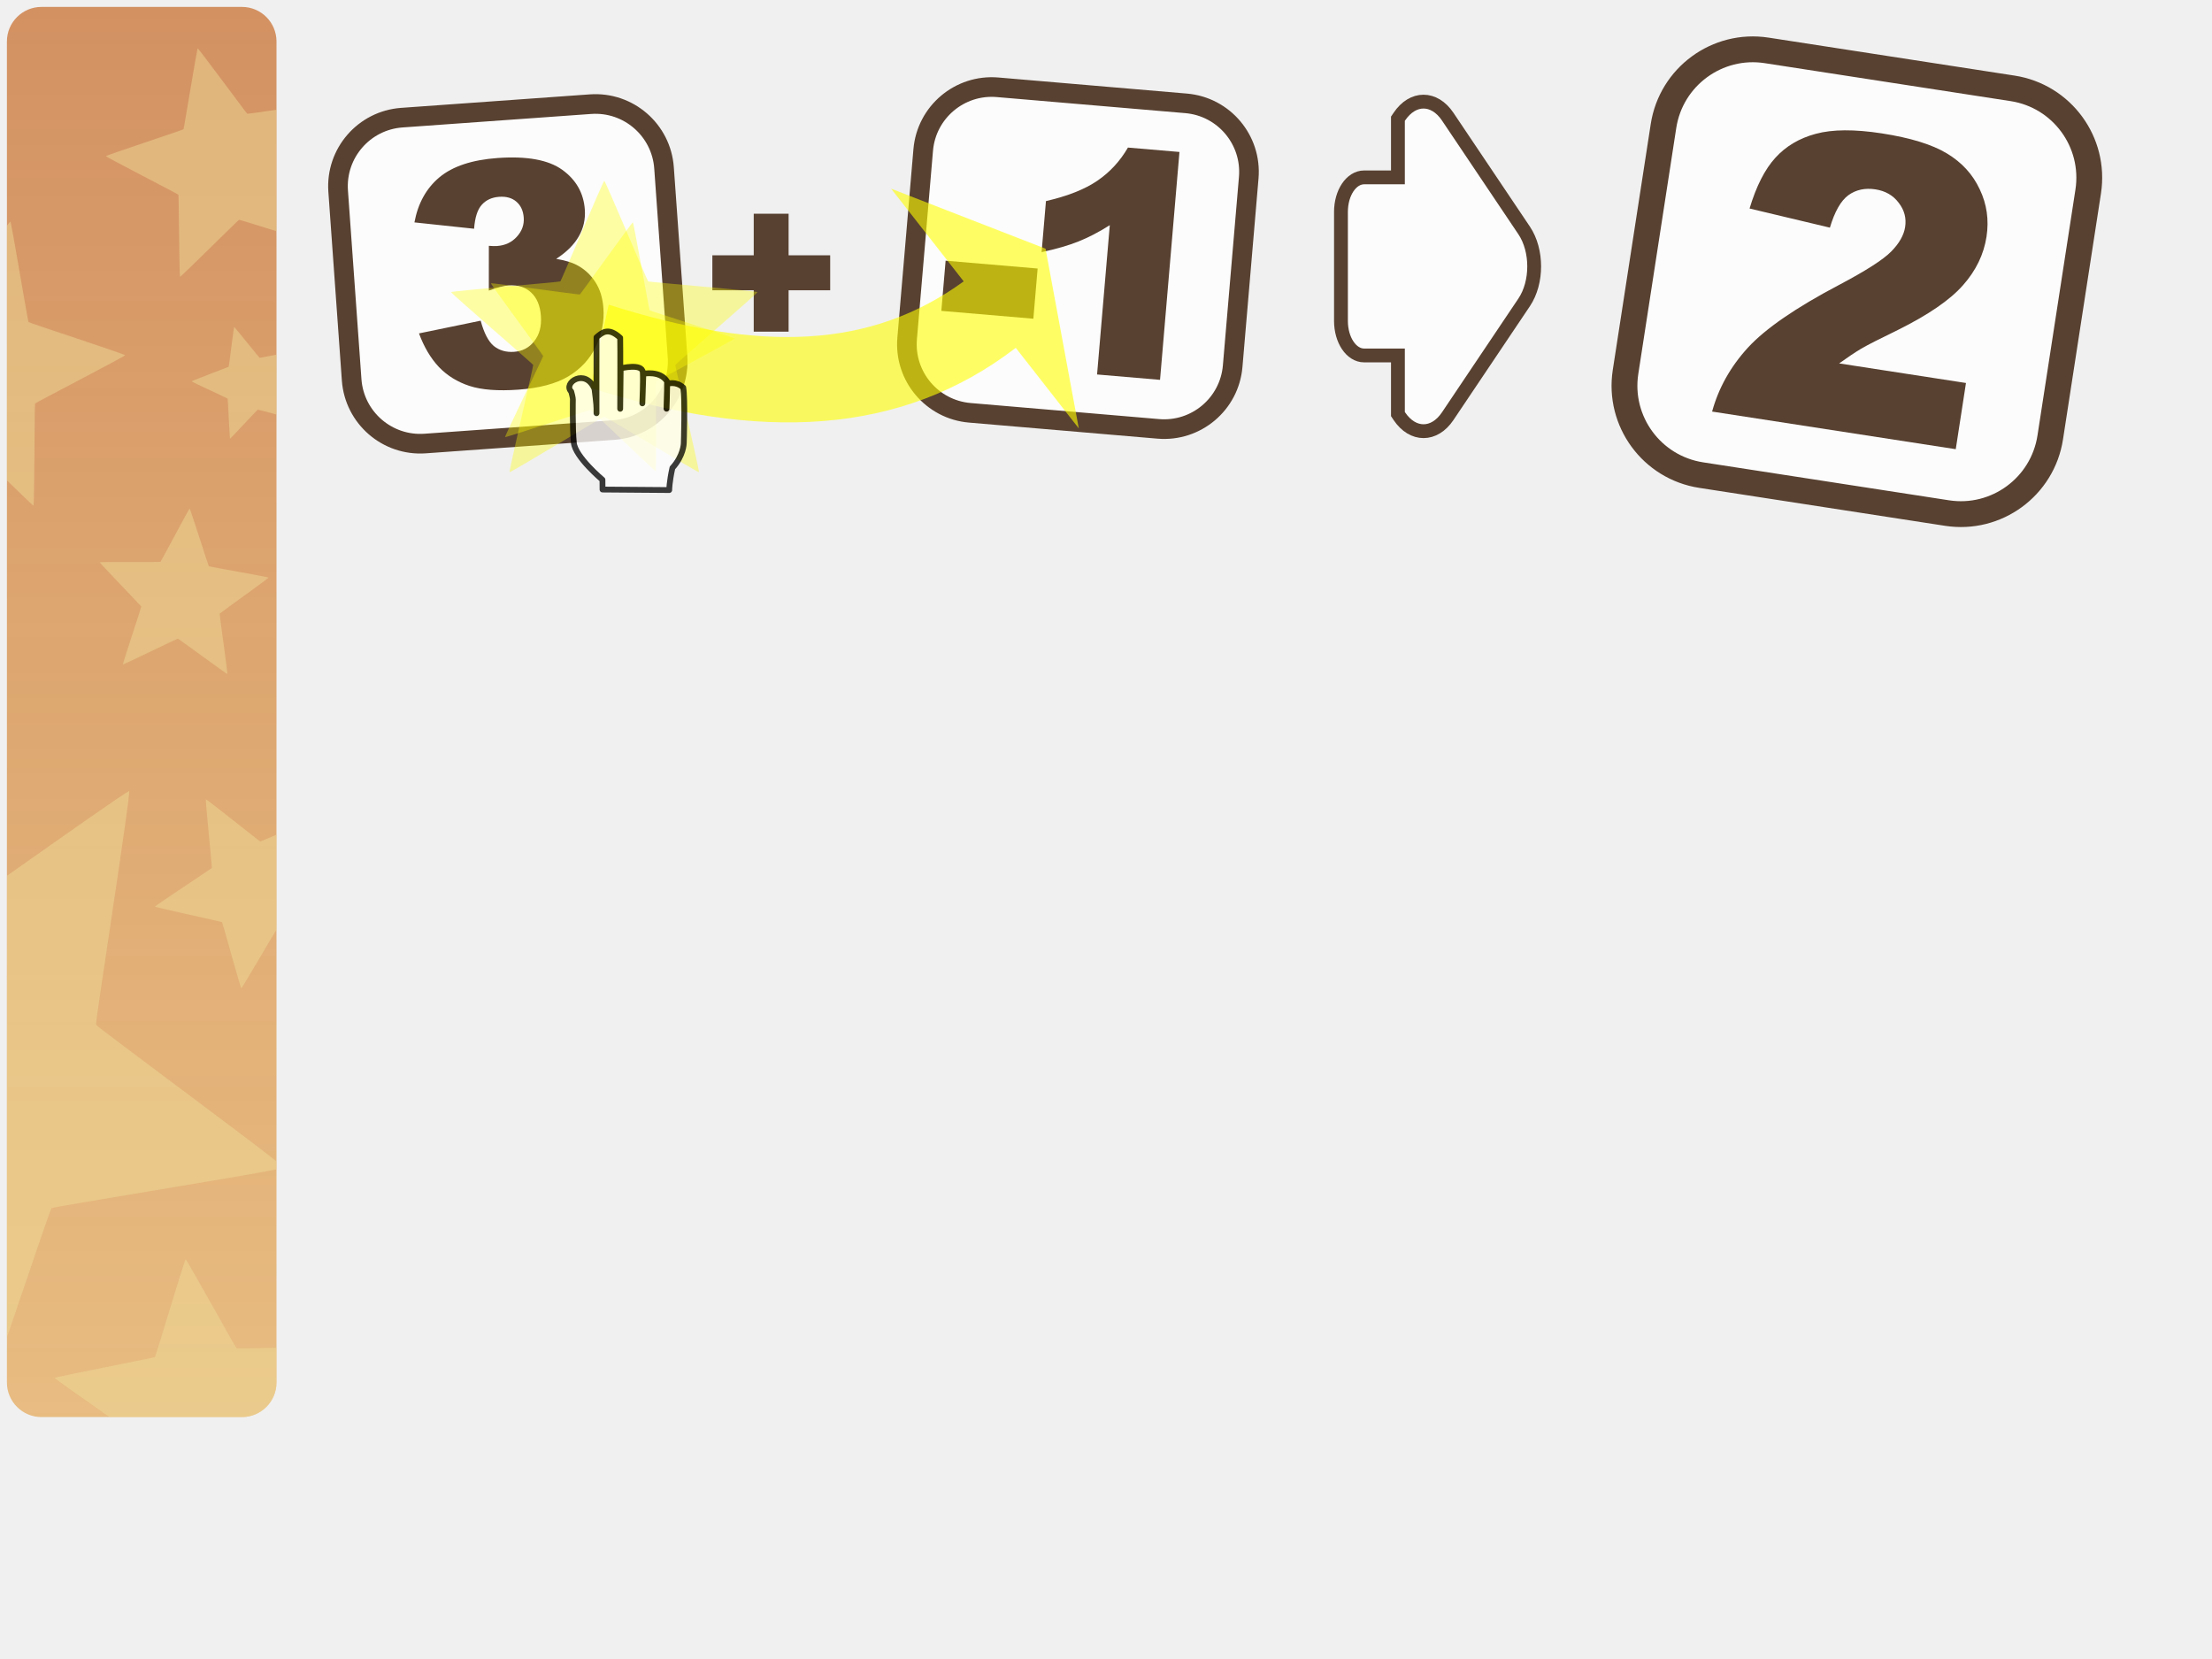
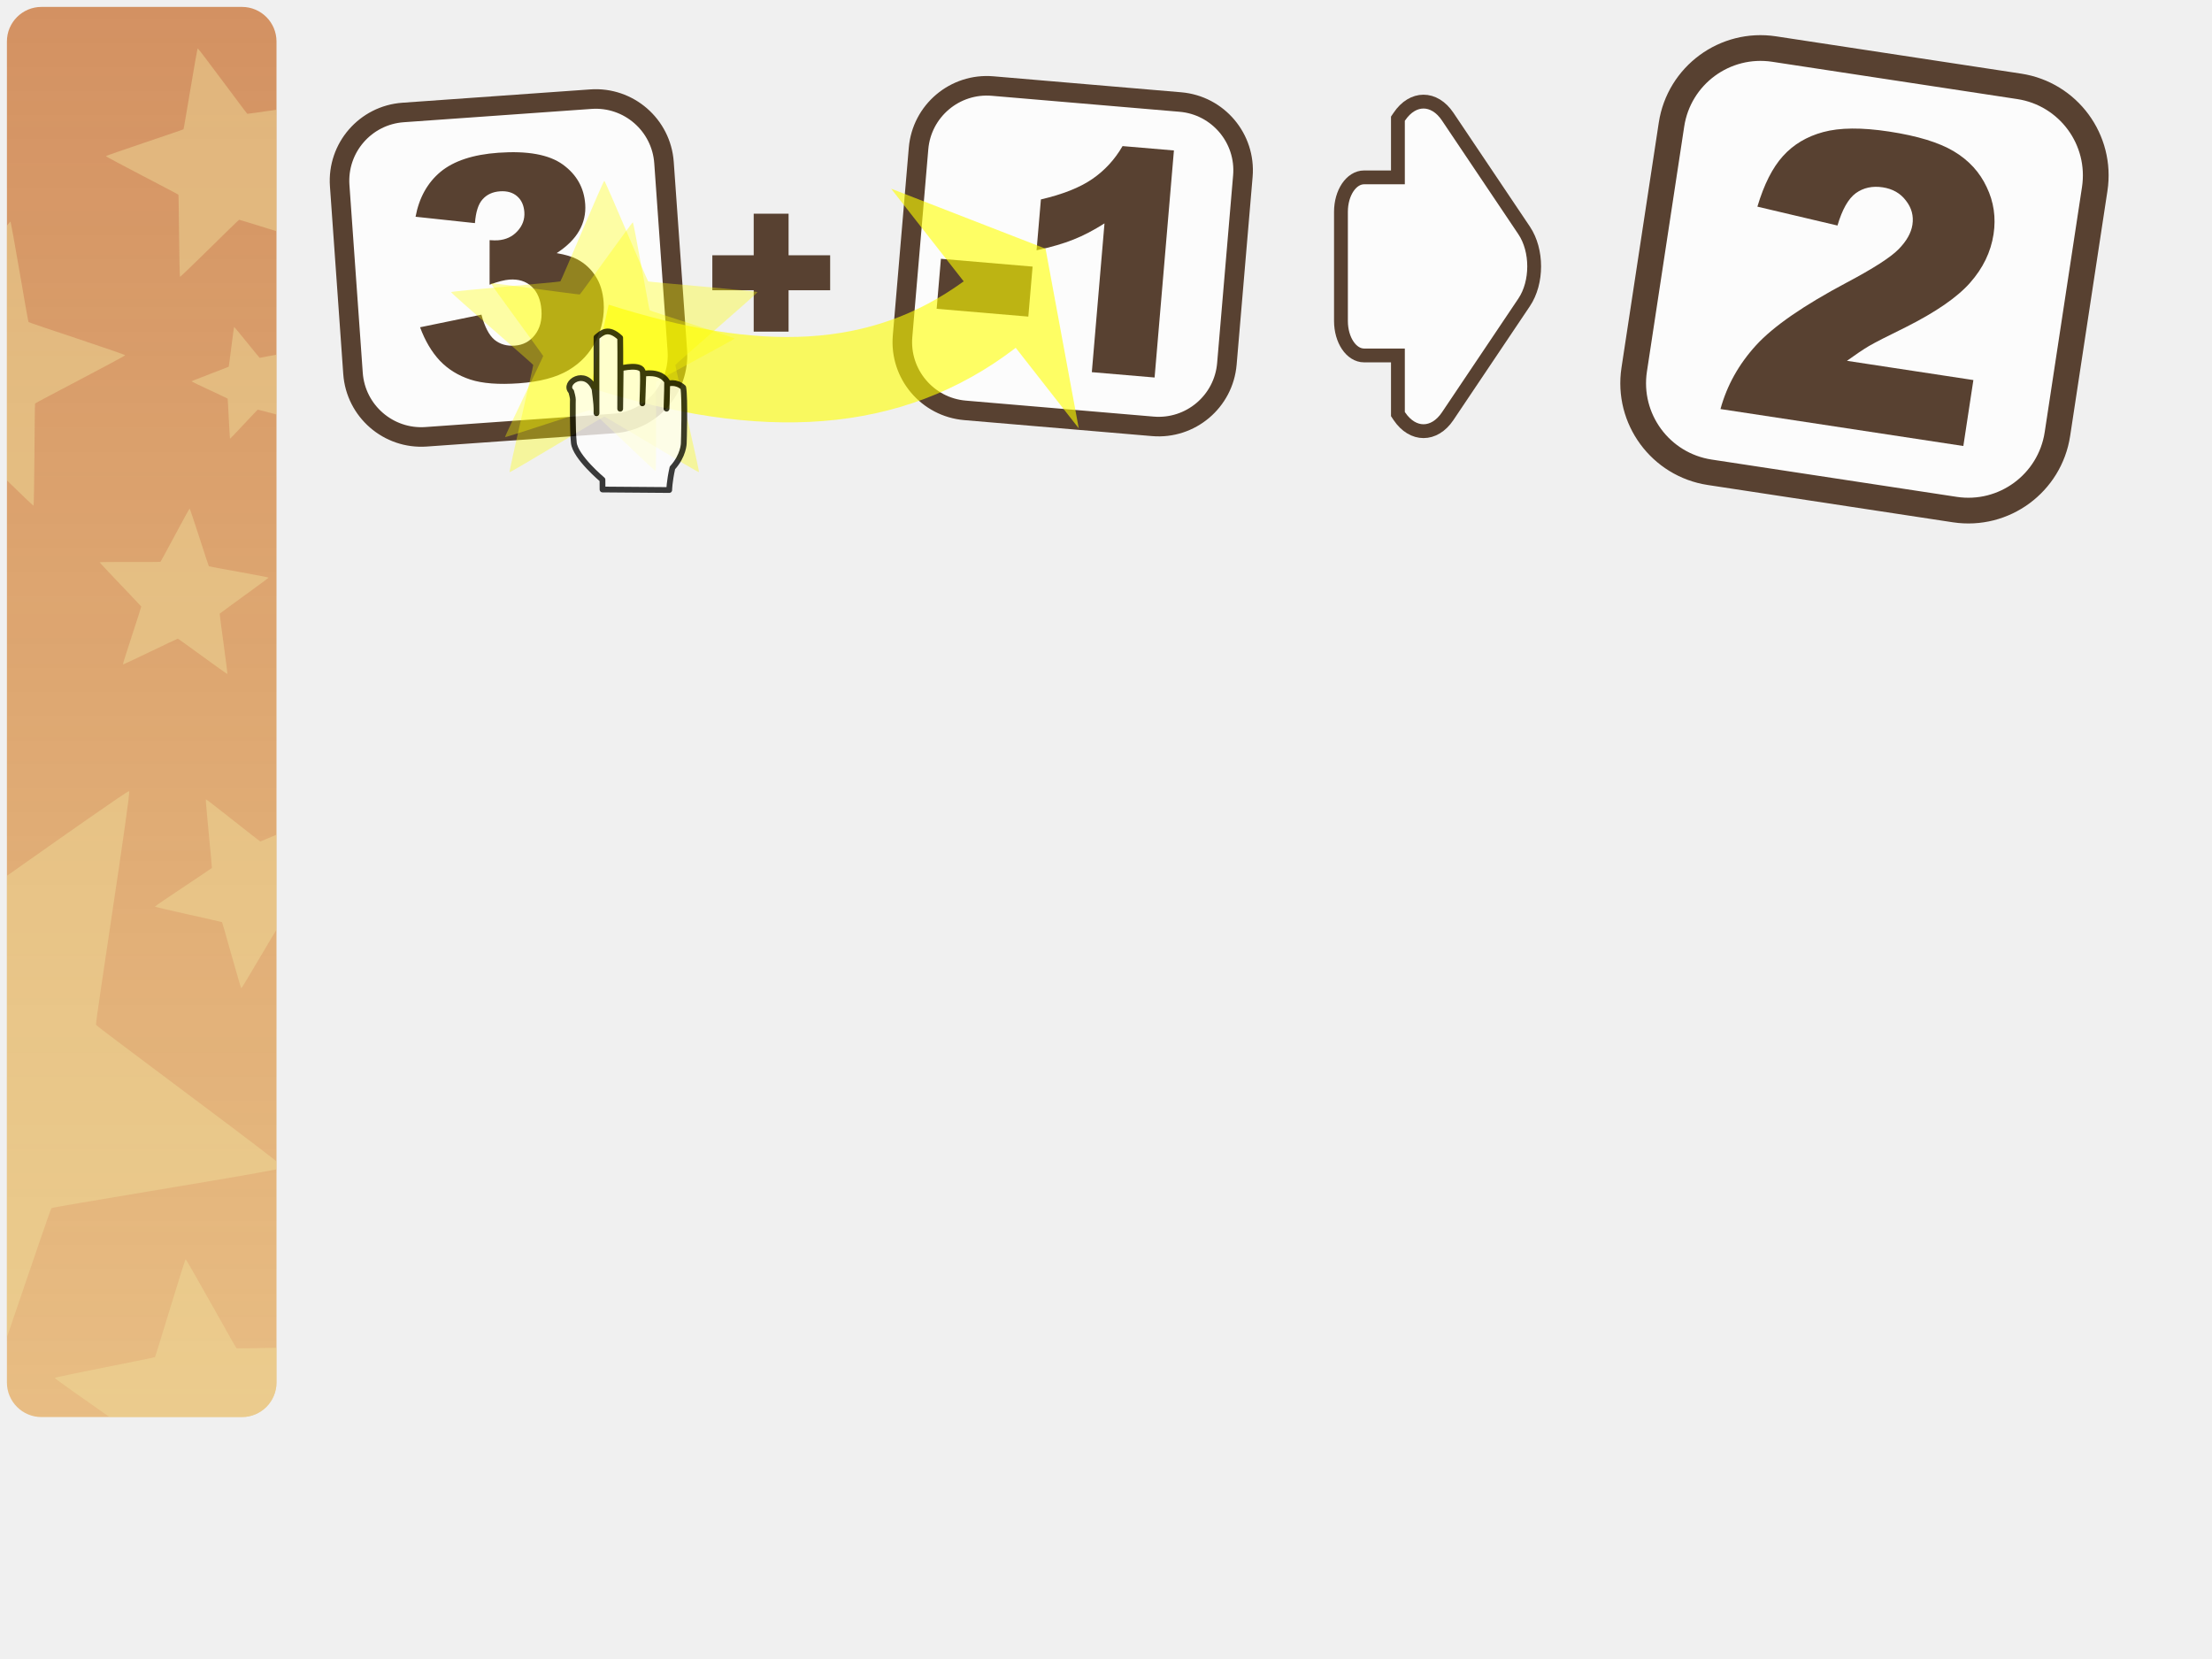
<svg xmlns="http://www.w3.org/2000/svg" xmlns:xlink="http://www.w3.org/1999/xlink" version="1.0" width="100%" height="100%" viewBox="0 0 640 480" id="equation" style="display:inline">
  <defs id="defs4">
    <linearGradient id="lg3412">
      <stop id="s3414" style="stop-color:#d39162;stop-opacity:1" offset="0" />
-       <stop id="s3416" style="stop-color:#e5ad62;stop-opacity:0.78" offset="1" />
+       <stop id="s3416" style="stop-color:#e5ad62;stop-opacity:0.77" offset="1" />
    </linearGradient>
    <linearGradient x1="41" y1="2" x2="41" y2="410" id="lg3418" xlink:href="#lg3412" gradientUnits="userSpaceOnUse" />
  </defs>
  <g id="source">
    <rect width="78" height="408" ry="10" x="2" y="2" id="rect6" style="fill:url(#lg3418);fill-opacity:1" />
    <path d="M 57.21,14 C 56.98,14.05 53.24,37.22 53.09,37.4 C 52.93,37.58 30.67,44.95 30.65,45.18 C 30.63,45.42 51.5,56.14 51.62,56.34 C 51.74,56.54 51.87,80 52.09,80.09 C 52.31,80.18 68.95,63.64 69.18,63.59 C 69.29,63.56 74.58,65.22 80,66.9 L 80,31.75 C 75.57,32.39 71.64,32.97 71.56,32.93 C 71.34,32.84 57.44,13.94 57.21,14 z M 3,64.09 C 2.96,64.08 2.57,64.57 2,65.31 L 2,139 C 6.01,142.89 9.57,146.32 9.68,146.28 C 9.96,146.16 10,117 10.15,116.75 C 10.31,116.49 36.24,103.07 36.21,102.78 C 36.19,102.48 8.44,93.41 8.25,93.18 C 8.05,92.96 3.28,64.16 3,64.09 z M 67.75,94.59 C 67.63,94.62 66.25,106 66.18,106.09 C 66.11,106.18 55.41,110.22 55.4,110.34 C 55.4,110.45 65.81,115.24 65.87,115.34 C 65.93,115.43 66.45,126.89 66.56,126.93 C 66.67,126.97 74.45,118.56 74.56,118.53 C 74.61,118.51 77.3,119.22 80,119.93 L 80,102.62 C 77.64,103.07 75.17,103.54 75.12,103.53 C 75.01,103.49 67.86,94.56 67.75,94.59 z M 54.87,147.15 C 54.69,147.14 46.58,162.47 46.43,162.56 C 46.28,162.65 28.91,162.52 28.84,162.68 C 28.77,162.84 40.83,175.32 40.87,175.5 C 40.91,175.67 35.43,192.13 35.56,192.25 C 35.69,192.36 51.29,184.76 51.46,184.78 C 51.64,184.79 65.63,195.09 65.78,195 C 65.93,194.9 63.49,177.72 63.56,177.56 C 63.63,177.4 77.75,167.29 77.71,167.12 C 77.67,166.95 60.56,163.95 60.43,163.84 C 60.3,163.72 55.05,147.17 54.87,147.15 z M 37.37,228.9 C 37.02,228.69 17.94,242.16 2,253.4 L 2,386.93 C 8.02,369.3 14.61,349.8 14.9,349.56 C 15.37,349.16 68.92,340.57 80,338.34 L 80,336 C 70.07,328.13 28,297.05 27.78,296.5 C 27.52,295.86 37.95,229.26 37.37,228.9 z M 59.56,231.25 C 59.38,231.34 61.39,250.94 61.31,251.12 C 61.22,251.3 44.77,262.11 44.81,262.31 C 44.84,262.5 64.1,266.67 64.25,266.81 C 64.39,266.94 69.61,285.94 69.81,285.96 C 70,285.99 79.55,269.56 80,269 L 80,241.5 C 77.46,242.59 75.37,243.47 75.31,243.46 C 75.11,243.44 59.73,231.15 59.56,231.25 z M 53.71,364.37 C 53.42,364.4 45.06,392.45 44.84,392.65 C 44.62,392.85 15.9,398.39 15.84,398.68 C 15.8,398.86 24.67,405.07 31.71,410 L 70,410 C 75.54,410 80,405.54 80,400 L 80,389.96 C 73.99,390.07 68.54,390.15 68.43,390.09 C 68.18,389.94 54.01,364.34 53.71,364.37 z" id="p3562" style="opacity:0.76;fill:#eedd99;fill-opacity:0.6;fill-rule:nonzero;stroke:none;marker:none;visibility:visible;display:inline;overflow:visible;enable-background:accumulate" />
  </g>
-   <path d="M 411.863,29.403 C 409.343,29.403 406.823,30.853 404.883,33.733 L 404.463,34.353 L 404.463,51.323 L 394.683,51.323 C 390.973,51.323 387.983,55.773 387.983,61.293 L 387.983,92.863 C 387.983,98.383 390.973,102.843 394.683,102.843 L 404.463,102.843 L 404.463,119.803 L 404.883,120.433 C 408.763,126.193 414.983,126.193 418.853,120.433 L 440.983,87.483 C 444.853,81.713 444.853,72.443 440.983,66.673 L 418.853,33.733 C 416.913,30.853 414.393,29.403 411.863,29.403 z" id="path3323" style="opacity:1;fill:#ffffff;fill-opacity:0.78;fill-rule:nonzero;stroke:#584131;stroke-width:4;stroke-linecap:round;stroke-linejoin:miter;marker:none;stroke-miterlimit:4;stroke-dasharray:none;stroke-dashoffset:0;stroke-opacity:1;visibility:visible;overflow:visible;enable-background:accumulate" />
-   <g transform="matrix(1.846116,0.284986,-0.284986,1.846116,902.4419,-317.911)" id="g4110">
-     <rect width="66.56" height="66.56" ry="14.01" x="-193.87" y="207.869" id="rect4112" style="opacity:1;fill:#ffffff;fill-opacity:0.78;fill-rule:nonzero;stroke:#584131;stroke-width:4;stroke-linecap:round;stroke-linejoin:miter;marker:none;stroke-miterlimit:4;stroke-dasharray:none;stroke-dashoffset:0;stroke-opacity:1;visibility:visible;overflow:visible;enable-background:accumulate" />
-     <path d="M -141.496,264.446 L -179.683,264.446 C -179.246,260.675 -177.923,257.133 -175.715,253.821 C -173.485,250.488 -169.319,246.56 -163.215,242.04 C -159.485,239.269 -157.1,237.165 -156.058,235.727 C -155.017,234.29 -154.496,232.925 -154.496,231.633 C -154.496,230.238 -155.017,229.05 -156.058,228.071 C -157.079,227.071 -158.371,226.571 -159.933,226.571 C -161.558,226.571 -162.892,227.081 -163.933,228.102 C -164.954,229.123 -165.642,230.925 -165.996,233.508 L -178.746,232.477 C -178.246,228.894 -177.329,226.102 -175.996,224.102 C -174.662,222.081 -172.787,220.54 -170.371,219.477 C -167.933,218.394 -164.569,217.852 -160.277,217.852 C -155.798,217.852 -152.319,218.363 -149.84,219.383 C -147.34,220.404 -145.381,221.977 -143.965,224.102 C -142.527,226.206 -141.808,228.571 -141.808,231.196 C -141.808,233.988 -142.631,236.654 -144.277,239.196 C -145.902,241.738 -148.871,244.529 -153.183,247.571 C -155.746,249.342 -157.465,250.581 -158.34,251.29 C -159.194,251.998 -160.204,252.925 -161.371,254.071 L -141.496,254.071 L -141.496,264.446" id="path4114" style="font-size:64px;font-style:normal;font-variant:normal;font-weight:normal;font-stretch:normal;text-align:start;line-height:80%;writing-mode:lr-tb;text-anchor:start;fill:#584131;fill-opacity:1;stroke:none;stroke-width:1px;stroke-linecap:butt;stroke-linejoin:miter;stroke-opacity:1;font-family:Arial Black;-inkscape-font-specification:Arial Black" />
+   <path d="M 411.86,29.40 C 409.34,29.40 406.82,30.85 404.88,33.73 L 404.46,34.35 L 404.46,51.32 L 394.68,51.32 C 390.97,51.32 387.98,55.77 387.98,61.29 L 387.98,92.86 C 387.98,98.38 390.97,102.84 394.68,102.84 L 404.46,102.84 L 404.46,119.80 L 404.88,120.43 C 408.76,126.19 414.98,126.19 418.85,120.43 L 440.98,87.48 C 444.85,81.71 444.85,72.44 440.98,66.67 L 418.85,33.73 C 416.91,30.85 414.39,29.40 411.86,29.40 z" id="p3323" style="opacity:1;fill:#ffffff;fill-opacity:0.77;fill-rule:nonzero;stroke:#584131;stroke-width:4;stroke-linecap:round;stroke-linejoin:miter;marker:none;stroke-miterlimit:4;stroke-dasharray:none;stroke-dashoffset:0;stroke-opacity:1;visibility:visible;overflow:visible;enable-background:accumulate" />
+   <g transform="matrix(1.84,0.28,-0.28,1.84,902.44,-317.91)" id="g4110">
+     <rect width="66.55" height="66.55" ry="14.01" x="-193.86" y="207.86" id="r4112" style="opacity:1;fill:#ffffff;fill-opacity:0.77;fill-rule:nonzero;stroke:#584131;stroke-width:4;stroke-linecap:round;stroke-linejoin:miter;marker:none;stroke-miterlimit:4;stroke-dasharray:none;stroke-dashoffset:0;stroke-opacity:1;visibility:visible;overflow:visible;enable-background:accumulate" />
+     <path d="M -141.49,264.44 L -179.68,264.44 C -179.24,260.67 -177.92,257.13 -175.71,253.82 C -173.48,250.48 -169.31,246.56 -163.21,242.03 C -159.48,239.26 -157.09,237.16 -156.05,235.72 C -155.01,234.28 -154.49,232.92 -154.49,231.63 C -154.49,230.23 -155.01,229.05 -156.05,228.07 C -157.07,227.07 -158.37,226.57 -159.93,226.57 C -161.55,226.57 -162.89,227.08 -163.93,228.10 C -164.95,229.12 -165.64,230.92 -165.99,233.50 L -178.74,232.47 C -178.24,228.89 -177.32,226.10 -175.99,224.10 C -174.66,222.08 -172.78,220.53 -170.37,219.47 C -167.93,218.39 -164.56,217.85 -160.27,217.85 C -155.79,217.85 -152.31,218.36 -149.83,219.38 C -147.33,220.40 -145.38,221.97 -143.96,224.10 C -142.52,226.20 -141.80,228.57 -141.80,231.19 C -141.80,233.98 -142.63,236.65 -144.27,239.19 C -145.90,241.73 -148.87,244.52 -153.18,247.57 C -155.74,249.34 -157.46,250.58 -158.33,251.28 C -159.19,251.99 -160.20,252.92 -161.37,254.07 L -141.49,254.07 L -141.49,264.44" id="p4114" style="font-size:64px;font-style:normal;font-variant:normal;font-weight:normal;font-stretch:normal;text-align:start;line-height:80.00%;writing-mode:lr-tb;text-anchor:start;fill:#584131;fill-opacity:1;stroke:none;font-family:Arial Black;-inkscape-font-specification:Arial Black" />
  </g>
-   <g transform="matrix(1.416545,-0.1013259,0.1013259,1.416545,234.1767,-270.355)" id="g4144">
-     <rect width="66.56" height="66.56" ry="14.01" x="-112.118" y="207.869" id="rect4146" style="opacity:1;fill:#ffffff;fill-opacity:0.78;fill-rule:nonzero;stroke:#584131;stroke-width:4;stroke-linecap:round;stroke-linejoin:miter;marker:none;stroke-miterlimit:4;stroke-dasharray:none;stroke-dashoffset:0;stroke-opacity:1;visibility:visible;overflow:visible;enable-background:accumulate" />
-     <path d="M -85.041,231.493 L -97.072,229.336 C -96.072,225.503 -94.155,222.566 -91.322,220.524 C -88.468,218.482 -84.437,217.462 -79.228,217.461 C -73.249,217.462 -68.926,218.576 -66.26,220.805 C -63.593,223.034 -62.26,225.837 -62.26,229.211 C -62.26,231.191 -62.801,232.982 -63.885,234.586 C -64.968,236.191 -66.603,237.597 -68.791,238.805 C -67.02,239.243 -65.666,239.753 -64.728,240.336 C -63.208,241.274 -62.03,242.514 -61.197,244.055 C -60.343,245.576 -59.916,247.399 -59.916,249.524 C -59.916,252.191 -60.614,254.753 -62.01,257.211 C -63.405,259.649 -65.416,261.534 -68.041,262.868 C -70.666,264.18 -74.114,264.836 -78.385,264.836 C -82.551,264.836 -85.843,264.347 -88.26,263.368 C -90.655,262.389 -92.635,260.961 -94.197,259.086 C -95.739,257.191 -96.926,254.816 -97.76,251.961 L -85.041,250.274 C -84.541,252.836 -83.77,254.618 -82.728,255.618 C -81.666,256.597 -80.322,257.086 -78.697,257.086 C -76.989,257.086 -75.572,256.461 -74.447,255.211 C -73.301,253.961 -72.728,252.295 -72.728,250.211 C -72.728,248.087 -73.28,246.441 -74.385,245.274 C -75.468,244.107 -76.947,243.524 -78.822,243.524 C -79.822,243.524 -81.197,243.774 -82.947,244.274 L -82.291,235.18 C -81.583,235.284 -81.03,235.337 -80.635,235.336 C -78.968,235.337 -77.583,234.805 -76.478,233.743 C -75.353,232.68 -74.791,231.42 -74.791,229.961 C -74.791,228.566 -75.208,227.451 -76.041,226.618 C -76.874,225.784 -78.02,225.368 -79.478,225.368 C -80.978,225.368 -82.197,225.826 -83.135,226.743 C -84.072,227.639 -84.708,229.222 -85.041,231.493" id="path4148" style="font-size:64px;font-style:normal;font-variant:normal;font-weight:normal;font-stretch:normal;text-align:start;line-height:80%;writing-mode:lr-tb;text-anchor:start;fill:#584131;fill-opacity:1;stroke:none;stroke-width:1px;stroke-linecap:butt;stroke-linejoin:miter;stroke-opacity:1;font-family:Arial Black;-inkscape-font-specification:Arial Black" />
+   <g transform="matrix(1.41,-0.10,0.10,1.41,234.17,-270.35)" id="g4144">
+     <rect width="66.55" height="66.55" ry="14.01" x="-112.11" y="207.86" id="r4146" style="opacity:1;fill:#ffffff;fill-opacity:0.77;fill-rule:nonzero;stroke:#584131;stroke-width:4;stroke-linecap:round;stroke-linejoin:miter;marker:none;stroke-miterlimit:4;stroke-dasharray:none;stroke-dashoffset:0;stroke-opacity:1;visibility:visible;overflow:visible;enable-background:accumulate" />
+     <path d="M -85.04,231.49 L -97.07,229.33 C -96.07,225.50 -94.15,222.56 -91.32,220.52 C -88.46,218.48 -84.43,217.46 -79.22,217.46 C -73.24,217.46 -68.92,218.57 -66.25,220.80 C -63.59,223.03 -62.25,225.83 -62.25,229.21 C -62.25,231.19 -62.80,232.98 -63.88,234.58 C -64.96,236.19 -66.60,237.59 -68.79,238.80 C -67.02,239.24 -65.66,239.75 -64.72,240.33 C -63.20,241.27 -62.03,242.51 -61.19,244.05 C -60.34,245.57 -59.91,247.39 -59.91,249.52 C -59.91,252.19 -60.61,254.75 -62.00,257.21 C -63.40,259.64 -65.41,261.53 -68.04,262.86 C -70.66,264.18 -74.11,264.83 -78.38,264.83 C -82.55,264.83 -85.84,264.34 -88.25,263.36 C -90.65,262.38 -92.63,260.96 -94.19,259.08 C -95.73,257.19 -96.92,254.81 -97.75,251.96 L -85.04,250.27 C -84.54,252.83 -83.77,254.61 -82.72,255.61 C -81.66,256.59 -80.32,257.08 -78.69,257.08 C -76.98,257.08 -75.57,256.46 -74.44,255.21 C -73.30,253.96 -72.72,252.29 -72.72,250.21 C -72.72,248.08 -73.28,246.44 -74.38,245.27 C -75.46,244.10 -76.94,243.52 -78.82,243.52 C -79.82,243.52 -81.19,243.77 -82.94,244.27 L -82.29,235.18 C -81.58,235.28 -81.03,235.33 -80.63,235.33 C -78.96,235.33 -77.58,234.80 -76.47,233.74 C -75.35,232.68 -74.79,231.41 -74.79,229.96 C -74.79,228.56 -75.20,227.45 -76.04,226.61 C -76.87,225.78 -78.02,225.36 -79.47,225.36 C -80.97,225.36 -82.19,225.82 -83.13,226.74 C -84.07,227.63 -84.70,229.22 -85.04,231.49" id="p4148" style="font-size:64px;font-style:normal;font-variant:normal;font-weight:normal;font-stretch:normal;text-align:start;line-height:80.00%;writing-mode:lr-tb;text-anchor:start;fill:#584131;fill-opacity:1;stroke:none;font-family:Arial Black;-inkscape-font-specification:Arial Black" />
  </g>
-   <path d="M 206.108,73.867 L 218.078,73.867 L 218.078,61.837 L 228.168,61.837 L 228.168,73.867 L 240.198,73.867 L 240.198,83.987 L 228.168,83.987 L 228.168,95.957 L 218.078,95.957 L 218.078,83.987 L 206.108,83.987 L 206.108,73.867" id="path4156" style="font-size:64px;font-style:normal;font-variant:normal;font-weight:normal;font-stretch:normal;text-align:start;line-height:80%;writing-mode:lr-tb;text-anchor:start;opacity:1;fill:#584131;fill-opacity:1;stroke:none;font-family:Arial Black;-inkscape-font-specification:Arial Black" />
-   <g transform="matrix(1.415036,0.1205819,-0.1205819,1.415036,-111.032,-64.5463)" id="g4162">
-     <rect width="66.56" height="66.56" ry="14.01" x="271.76" y="39.11" id="rect4152" style="fill:#ffffff;fill-opacity:0.78;fill-rule:nonzero;stroke:#584131;stroke-width:4;stroke-linecap:round;stroke-linejoin:miter;marker:none;stroke-miterlimit:4;stroke-dasharray:none;stroke-dashoffset:0;stroke-opacity:1;visibility:visible;overflow:visible;enable-background:accumulate" />
-     <path d="M 323.811,49.093 L 323.811,95.687 L 310.936,95.687 L 310.936,65.156 C 308.852,66.739 306.832,68.02 304.873,69 C 302.936,69.979 300.498,70.916 297.561,71.812 L 297.561,61.375 C 301.894,59.979 305.259,58.302 307.654,56.343 C 310.05,54.385 311.925,51.968 313.279,49.093 L 323.811,49.093" id="path4154" style="font-size:64px;font-style:normal;font-variant:normal;font-weight:normal;font-stretch:normal;text-align:start;line-height:80%;writing-mode:lr-tb;text-anchor:start;fill:#584131;fill-opacity:1;stroke:none;stroke-width:1px;stroke-linecap:butt;stroke-linejoin:miter;stroke-opacity:1;font-family:Arial Black;-inkscape-font-specification:Arial Black" />
-     <rect width="18.814" height="10.262" ry="0" x="278.224" y="75.207" id="rect4160" style="opacity:1;fill:#584131;fill-opacity:1;fill-rule:nonzero;stroke:none;stroke-width:8;stroke-linecap:round;stroke-linejoin:round;marker:none;marker-start:none;marker-mid:none;marker-end:none;stroke-miterlimit:4;stroke-dasharray:none;stroke-dashoffset:0;stroke-opacity:1;visibility:visible;display:inline;overflow:visible;enable-background:accumulate" />
+   <path d="M 206.10,73.86 L 218.07,73.86 L 218.07,61.83 L 228.16,61.83 L 228.16,73.86 L 240.19,73.86 L 240.19,83.98 L 228.16,83.98 L 228.16,95.95 L 218.07,95.95 L 218.07,83.98 L 206.10,83.98 L 206.10,73.86" id="p4156" style="font-size:64px;font-style:normal;font-variant:normal;font-weight:normal;font-stretch:normal;text-align:start;line-height:80.00%;writing-mode:lr-tb;text-anchor:start;opacity:1;fill:#584131;fill-opacity:1;stroke:none;font-family:Arial Black;-inkscape-font-specification:Arial Black" />
+   <g transform="matrix(1.41,0.12,-0.12,1.41,-111.03,-64.54)" id="g4162">
+     <rect width="66.55" height="66.55" ry="14.01" x="271.75" y="39.11" id="r4152" style="fill:#ffffff;fill-opacity:0.77;fill-rule:nonzero;stroke:#584131;stroke-width:4;stroke-linecap:round;stroke-linejoin:miter;marker:none;stroke-miterlimit:4;stroke-dasharray:none;stroke-dashoffset:0;stroke-opacity:1;visibility:visible;overflow:visible;enable-background:accumulate" />
+     <path d="M 323.81,49.09 L 323.81,95.68 L 310.93,95.68 L 310.93,65.15 C 308.85,66.73 306.83,68.02 304.87,68.99 C 302.93,69.97 300.49,70.91 297.56,71.81 L 297.56,61.37 C 301.89,59.97 305.25,58.30 307.65,56.34 C 310.05,54.38 311.92,51.96 313.27,49.09 L 323.81,49.09" id="p4154" style="font-size:64px;font-style:normal;font-variant:normal;font-weight:normal;font-stretch:normal;text-align:start;line-height:80.00%;writing-mode:lr-tb;text-anchor:start;fill:#584131;fill-opacity:1;stroke:none;font-family:Arial Black;-inkscape-font-specification:Arial Black" />
+     <rect width="18.81" height="10.26" ry="0" x="278.22" y="75.20" id="r4160" style="opacity:1;fill:#584131;fill-opacity:1;fill-rule:nonzero;stroke:none;marker:none;visibility:visible;display:inline;overflow:visible;enable-background:accumulate" />
  </g>
-   <path d="M 257.835,54.593 L 278.823,81.407 C 252.048,100.844 220.305,102.176 176.114,88.151 L 170.866,112.223 C 219.626,127.699 260.575,126.204 293.89,100.639 L 312.127,123.947 L 302.51,71.954 L 257.835,54.593 z" id="path4167" style="opacity:0.76;fill:#ffff00;fill-opacity:0.791;fill-rule:nonzero;stroke:none;stroke-width:1;stroke-linecap:butt;stroke-linejoin:miter;marker:none;marker-start:none;marker-mid:none;marker-end:none;stroke-miterlimit:4;stroke-dasharray:none;stroke-dashoffset:0;stroke-opacity:1;visibility:visible;display:inline;overflow:visible;enable-background:accumulate" />
-   <g transform="translate(-4.817436,-15.86051)" id="g3635">
-     <path d="M 179.651,68.171 C 179.96,68.171 192.101,97.104 192.358,97.284 C 192.615,97.477 223.873,100.072 223.975,100.38 C 224.078,100.676 200.31,121.142 200.207,121.45 C 200.117,121.746 207.299,152.284 207.042,152.477 C 206.785,152.657 179.96,136.392 179.651,136.392 C 179.343,136.392 152.517,152.657 152.26,152.477 C 152.003,152.284 159.185,121.746 159.095,121.45 C 158.992,121.142 135.224,100.676 135.327,100.38 C 135.43,100.072 166.688,97.477 166.945,97.284 C 167.202,97.104 179.343,68.171 179.651,68.171 z" id="path3327" style="opacity:1;fill:#ffff00;fill-opacity:0.35;fill-rule:nonzero;stroke:none;marker:none;visibility:visible;overflow:visible;enable-background:accumulate" />
-     <path d="M 187.918,80.198 C 188.163,80.253 192.611,105.453 192.783,105.643 C 192.953,105.842 217.349,113.535 217.376,113.798 C 217.404,114.052 194.813,126.052 194.676,126.279 C 194.551,126.498 194.766,152.082 194.527,152.19 C 194.29,152.286 175.88,134.519 175.635,134.463 C 175.389,134.408 151.123,142.516 150.951,142.326 C 150.781,142.127 161.992,119.128 161.974,118.877 C 161.948,118.613 146.726,98.054 146.861,97.838 C 146.999,97.611 172.33,101.174 172.569,101.067 C 172.806,100.971 187.672,80.142 187.918,80.198 z" id="path3333" style="opacity:1;fill:#ffff00;fill-opacity:0.35;fill-rule:nonzero;stroke:none;marker:none;visibility:visible;overflow:visible;enable-background:accumulate" />
-     <path d="M 179.145,157.499 C 179.145,156.929 179.125,154.669 179.125,154.669 C 179.125,154.669 171.275,148.109 170.845,143.979 C 170.415,139.849 170.565,131.429 170.565,131.429 C 170.565,131.429 170.595,130.929 170.085,129.149 C 167.575,126.679 174.235,122.189 176.835,128.429 C 177.405,132.999 177.425,133.419 177.405,135.419 C 177.405,136.139 177.375,116.059 177.405,113.449 C 178.995,112.119 180.755,110.379 184.255,113.599 C 184.335,115.539 184.255,134.139 184.255,134.139 L 184.395,122.439 C 184.395,122.439 190.665,120.869 190.805,123.579 C 190.955,126.289 190.665,132.569 190.665,132.569 L 190.955,124.009 C 190.955,124.009 195.835,122.969 197.835,126.249 C 197.825,130.539 197.665,134.109 197.665,134.109 C 197.665,134.109 197.645,133.739 197.865,126.909 C 198.005,126.909 200.365,126.009 202.505,127.999 C 203.075,131.139 202.655,144.129 202.655,144.129 C 202.655,144.129 202.615,147.679 199.365,151.249 C 198.455,155.329 198.445,157.649 198.445,157.649 L 179.145,157.499 z" id="path3329" style="opacity:0.76;fill:#ffffff;fill-rule:evenodd;stroke:#000000;stroke-width:1.68px;stroke-linecap:butt;stroke-linejoin:round;stroke-opacity:1" />
+   <path d="M 257.83,54.59 L 278.82,81.40 C 252.04,100.84 220.30,102.17 176.11,88.15 L 170.86,112.22 C 219.62,127.69 260.57,126.20 293.88,100.63 L 312.12,123.94 L 302.51,71.95 L 257.83,54.59 z" id="p4167" style="opacity:0.76;fill:#ffff00;fill-opacity:0.79;fill-rule:nonzero;stroke:none;marker:none;visibility:visible;display:inline;overflow:visible;enable-background:accumulate" />
+   <g transform="translate(-4.81,-15.86)" id="g3635">
+     <path d="M 179.65,68.17 C 179.95,68.17 192.10,97.10 192.35,97.28 C 192.61,97.47 223.87,100.07 223.97,100.38 C 224.07,100.67 200.31,121.14 200.20,121.45 C 200.11,121.74 207.29,152.28 207.04,152.47 C 206.78,152.65 179.95,136.39 179.65,136.39 C 179.34,136.39 152.51,152.65 152.26,152.47 C 152.00,152.28 159.18,121.74 159.09,121.45 C 158.99,121.14 135.22,100.67 135.32,100.38 C 135.42,100.07 166.68,97.47 166.94,97.28 C 167.20,97.10 179.34,68.17 179.65,68.17 z" id="p3327" style="opacity:1;fill:#ffff00;fill-opacity:0.35;fill-rule:nonzero;stroke:none;marker:none;visibility:visible;overflow:visible;enable-background:accumulate" />
+     <path d="M 187.91,80.19 C 188.16,80.25 192.61,105.45 192.78,105.64 C 192.95,105.84 217.34,113.53 217.37,113.79 C 217.40,114.05 194.81,126.05 194.67,126.27 C 194.55,126.49 194.76,152.08 194.52,152.18 C 194.28,152.28 175.88,134.51 175.63,134.46 C 175.38,134.40 151.12,142.51 150.95,142.32 C 150.78,142.12 161.99,119.12 161.97,118.87 C 161.94,118.61 146.72,98.05 146.86,97.83 C 146.99,97.61 172.32,101.17 172.56,101.06 C 172.80,100.97 187.67,80.14 187.91,80.19 z" id="p3333" style="opacity:1;fill:#ffff00;fill-opacity:0.35;fill-rule:nonzero;stroke:none;marker:none;visibility:visible;overflow:visible;enable-background:accumulate" />
+     <path d="M 179.14,157.49 C 179.14,156.92 179.12,154.66 179.12,154.66 C 179.12,154.66 171.27,148.10 170.84,143.97 C 170.41,139.84 170.56,131.42 170.56,131.42 C 170.56,131.42 170.59,130.92 170.08,129.14 C 167.57,126.67 174.23,122.18 176.83,128.42 C 177.40,132.99 177.42,133.41 177.40,135.41 C 177.40,136.13 177.37,116.05 177.40,113.44 C 178.99,112.11 180.75,110.37 184.25,113.59 C 184.33,115.53 184.25,134.13 184.25,134.13 L 184.39,122.43 C 184.39,122.43 190.66,120.86 190.80,123.57 C 190.95,126.28 190.66,132.56 190.66,132.56 L 190.95,124.00 C 190.95,124.00 195.83,122.96 197.83,126.24 C 197.82,130.53 197.66,134.10 197.66,134.10 C 197.66,134.10 197.64,133.73 197.86,126.90 C 198.00,126.90 200.36,126.00 202.50,127.99 C 203.07,131.13 202.65,144.12 202.65,144.12 C 202.65,144.12 202.61,147.67 199.36,151.24 C 198.45,155.32 198.44,157.64 198.44,157.64 L 179.14,157.49 z" id="p3329" style="opacity:0.76;fill:#ffffff;fill-rule:evenodd;stroke:#000000;stroke-width:1.67px;stroke-linecap:butt;stroke-linejoin:round;stroke-opacity:1" />
  </g>
</svg>
